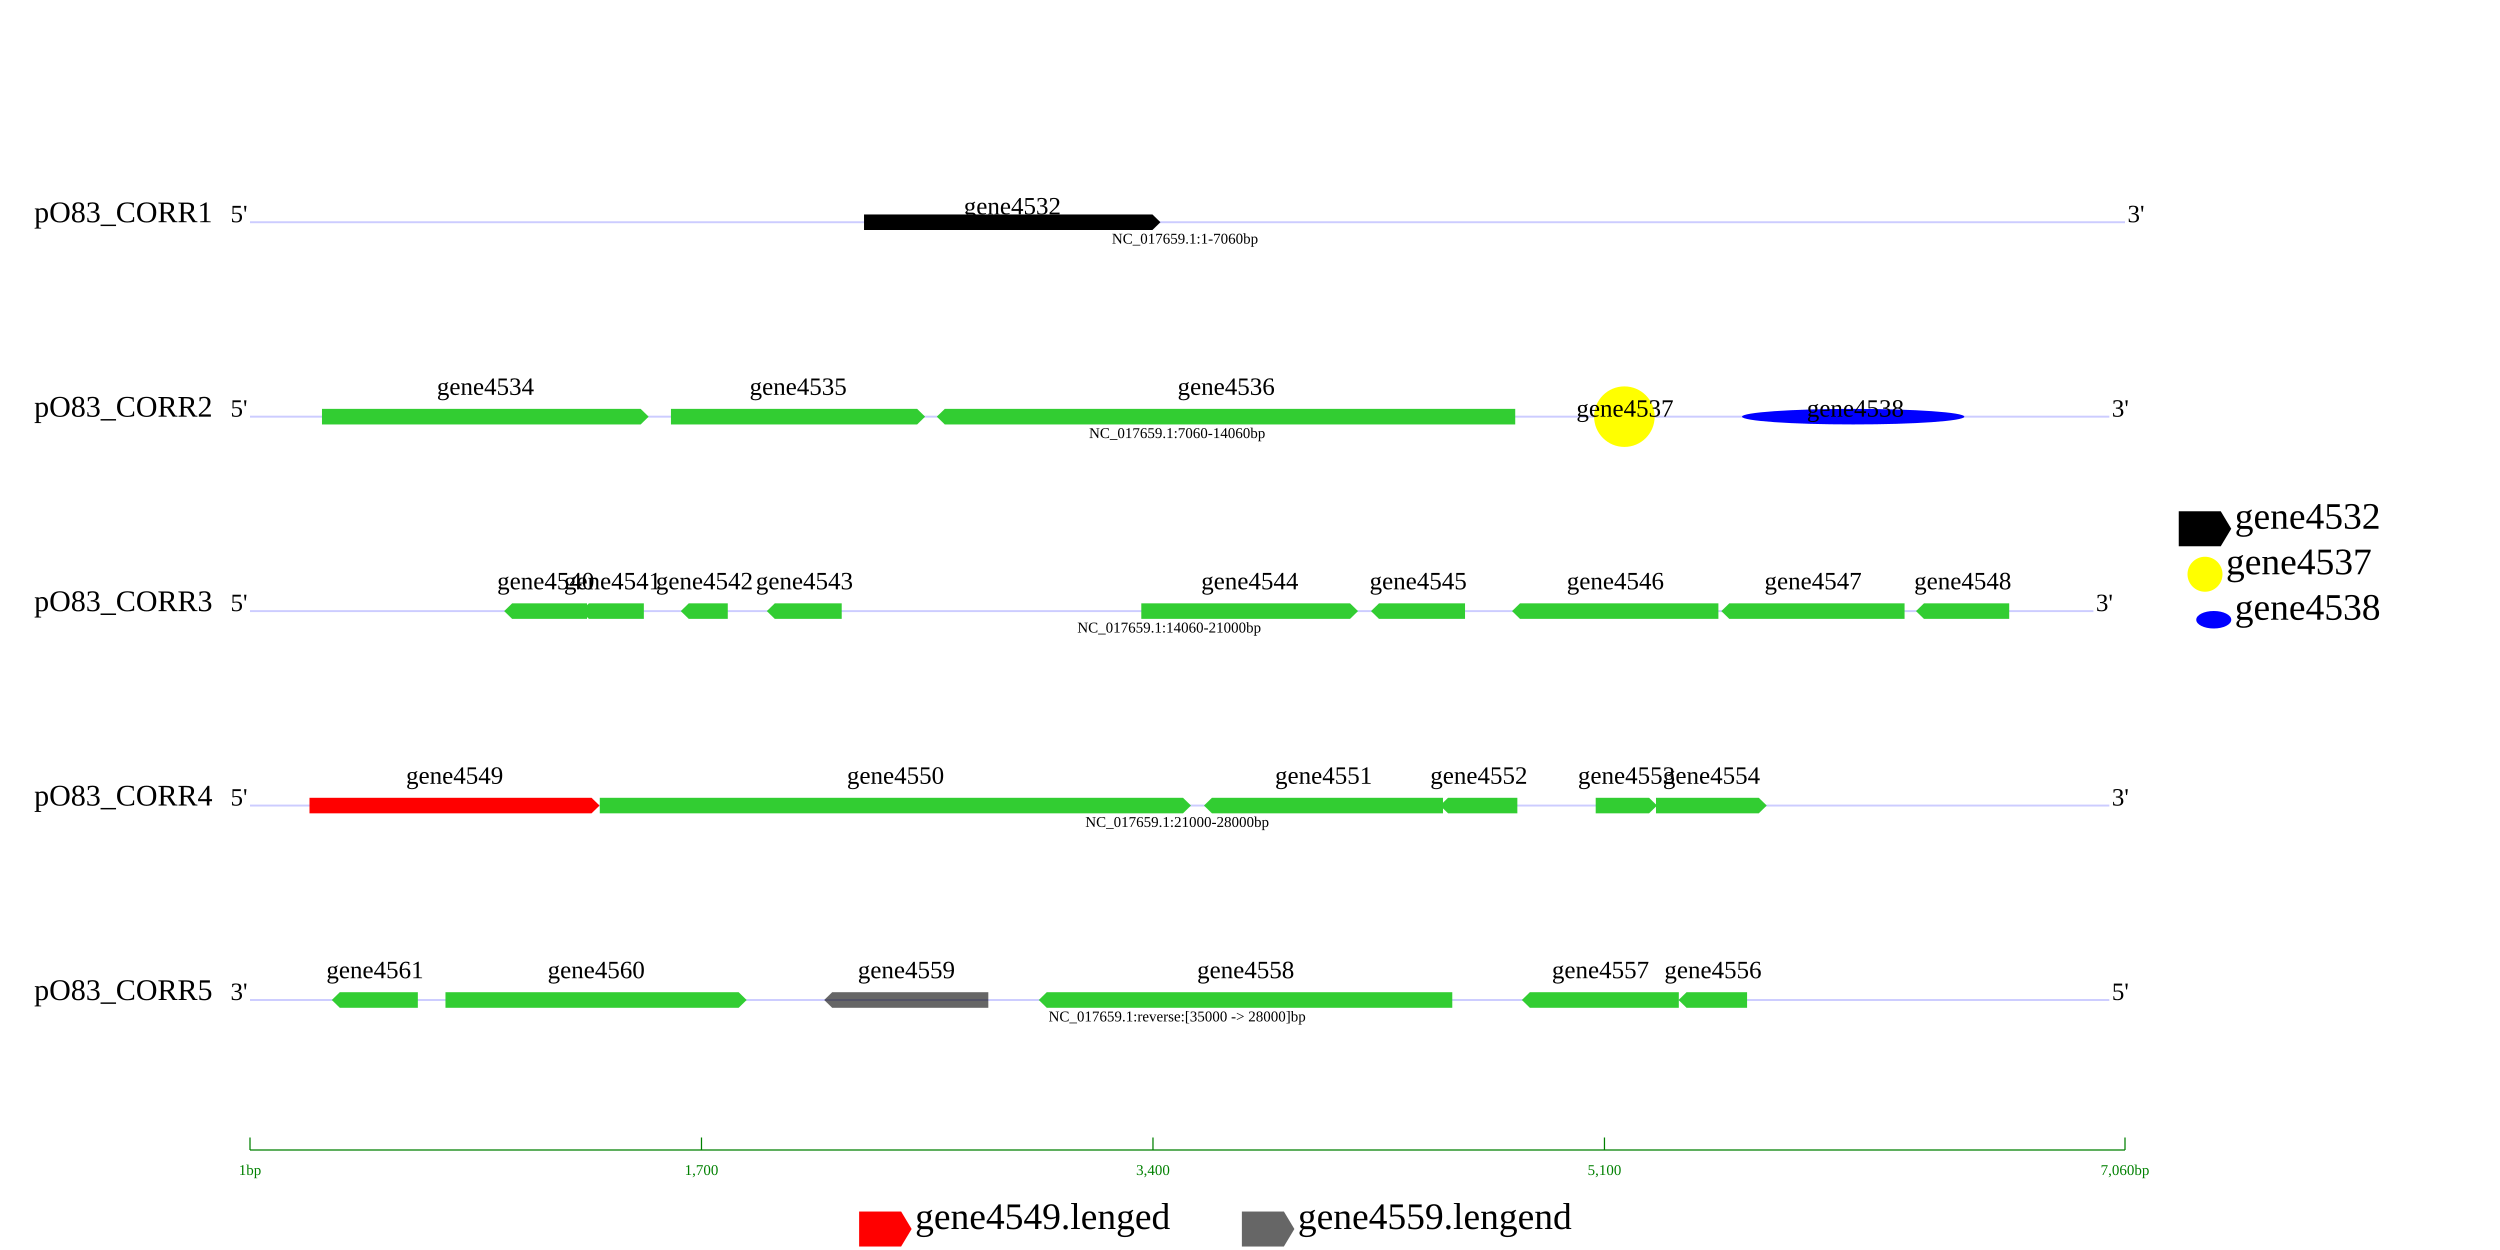
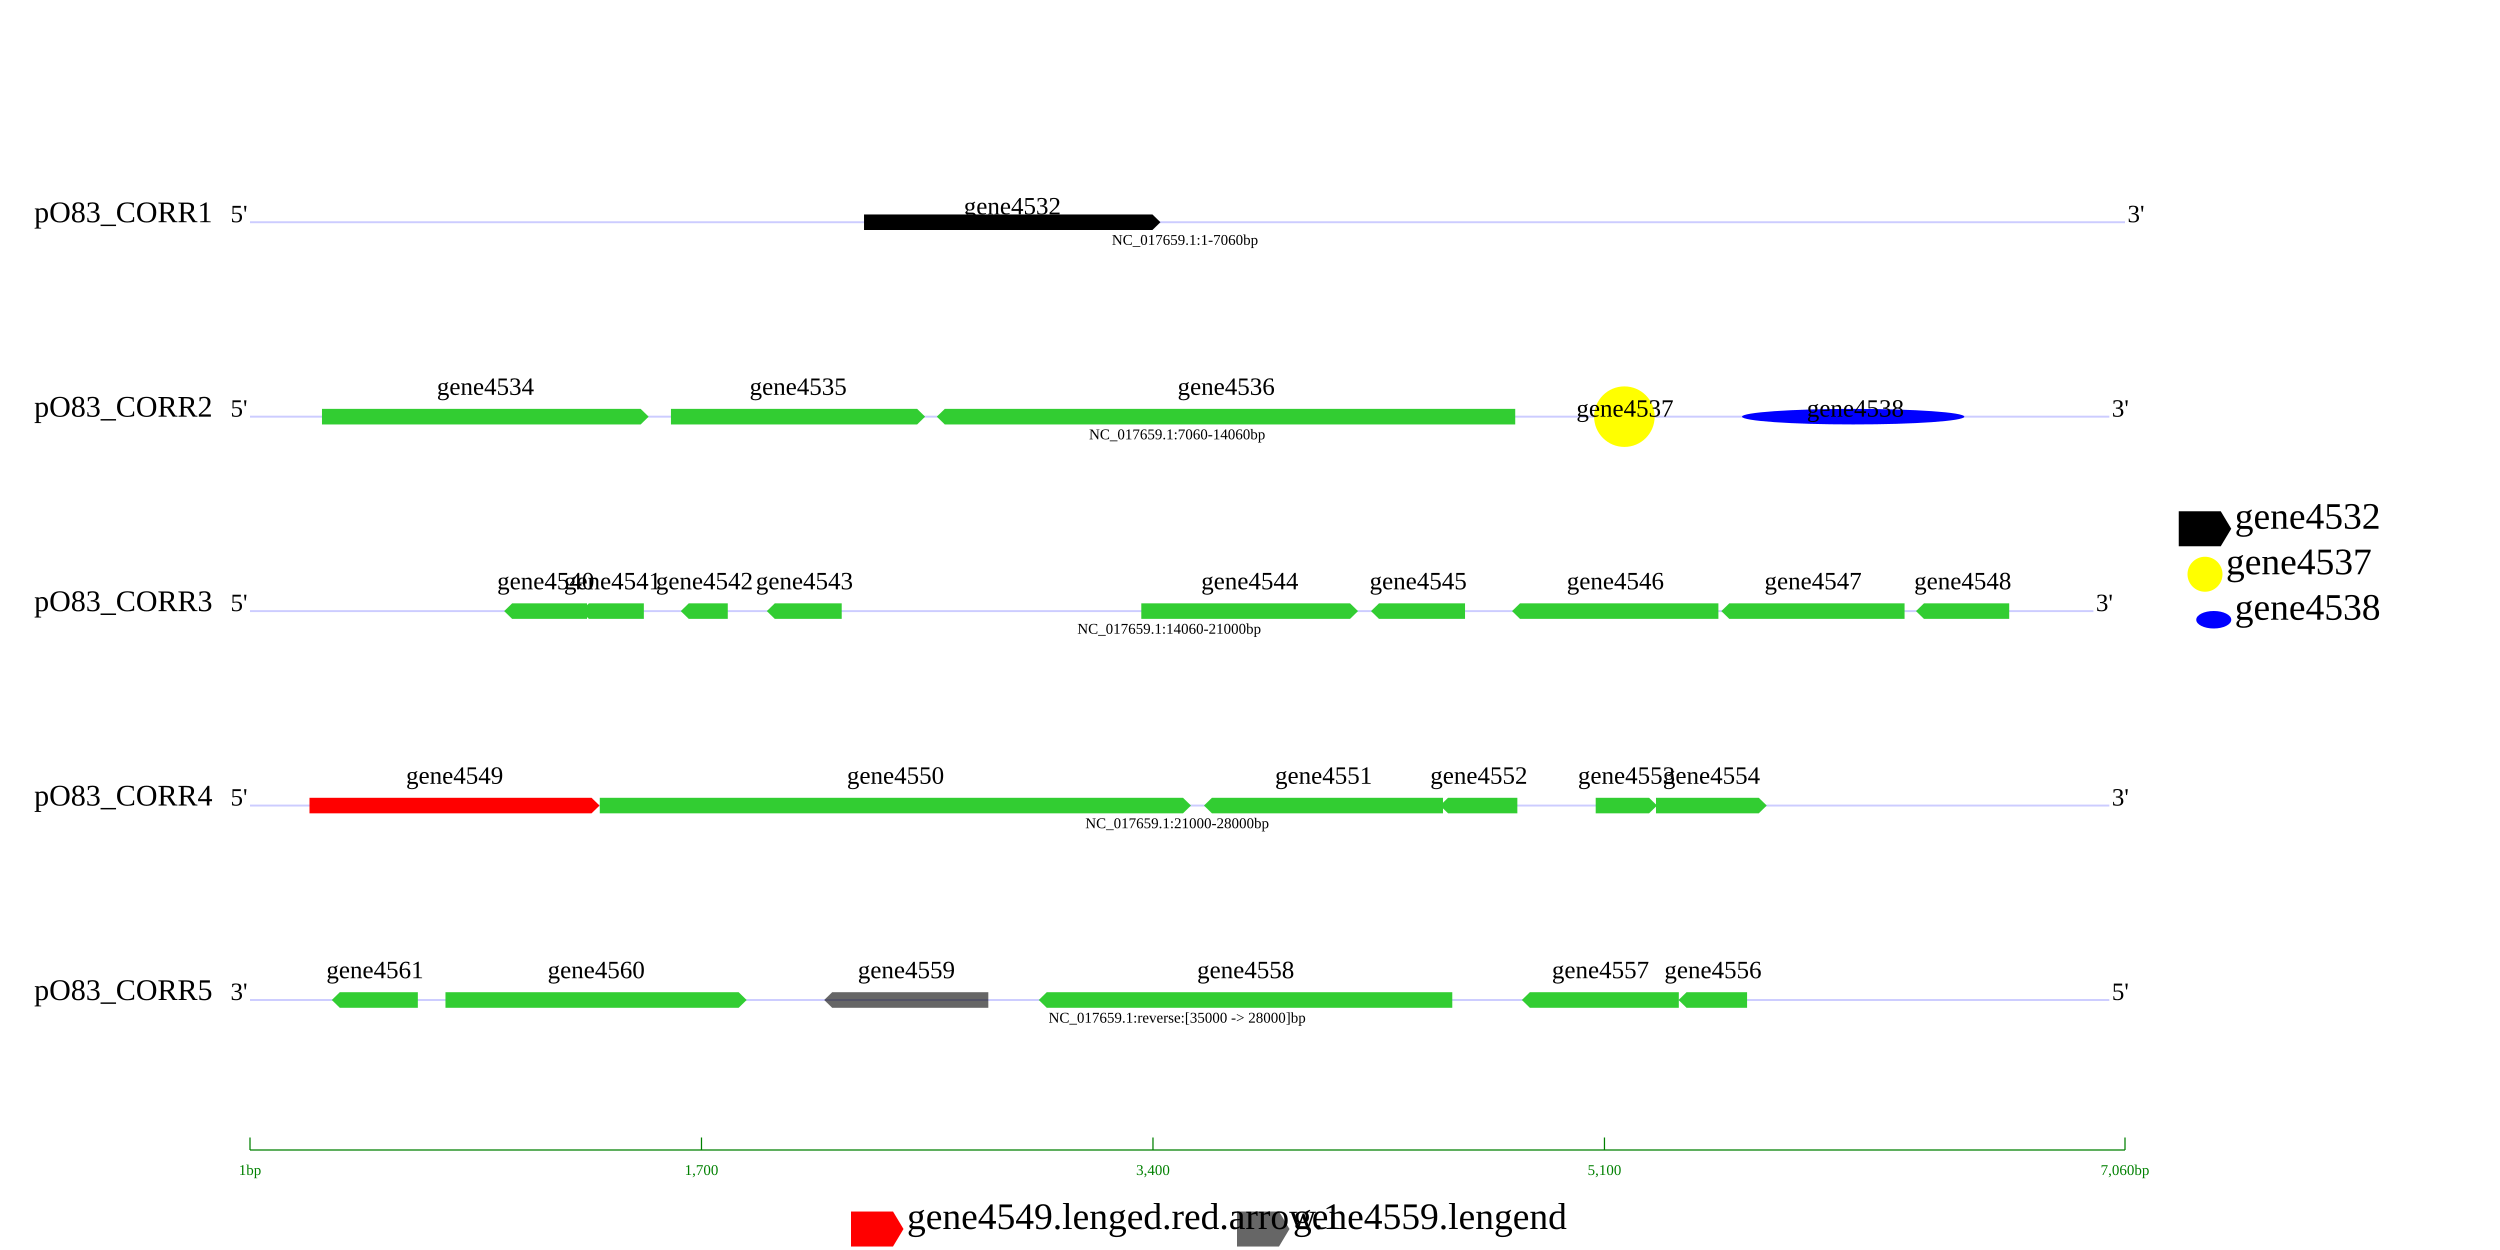
<svg xmlns="http://www.w3.org/2000/svg" version="1.1" width="1000" height="500" style="background-color:white;">
  <text class="myth" x="85" y="88.889" style="font-size:12px;fill:black;text-anchor:end;alignment-baseline:middle">pO83_CORR1</text>
  <text class="myth" x="85" y="166.667" style="font-size:12px;fill:black;text-anchor:end;alignment-baseline:middle">pO83_CORR2</text>
  <text class="myth" x="85" y="244.444" style="font-size:12px;fill:black;text-anchor:end;alignment-baseline:middle">pO83_CORR3</text>
  <text class="myth" x="85" y="322.222" style="font-size:12px;fill:black;text-anchor:end;alignment-baseline:middle">pO83_CORR4</text>
  <text class="myth" x="85" y="400" style="font-size:12px;fill:black;text-anchor:end;alignment-baseline:middle">pO83_CORR5</text>
  <line x1="100" y1="460" x2="850" y2="460" style="stroke:green;stroke-width:0.5" />
  <line x1="100" y1="455" x2="100" y2="460" style="stroke:green;stroke-width:0.5;opacity:1" />
  <text class="myth" x="100" y="470" style="font-size:6px;fill:green;text-anchor:middle;font-family:Times New Roman;">1bp</text>
  <line x1="280.595" y1="455" x2="280.595" y2="460" style="stroke:green;stroke-width:0.5;opacity:1" />
  <text class="myth" x="280.595" y="470" style="font-size:6px;fill:green;text-anchor:middle;font-family:Times New Roman;">1,700</text>
  <line x1="461.19" y1="455" x2="461.19" y2="460" style="stroke:green;stroke-width:0.5;opacity:1" />
  <text class="myth" x="461.19" y="470" style="font-size:6px;fill:green;text-anchor:middle;font-family:Times New Roman;">3,400</text>
  <line x1="641.785" y1="455" x2="641.785" y2="460" style="stroke:green;stroke-width:0.5;opacity:1" />
  <text class="myth" x="641.785" y="470" style="font-size:6px;fill:green;text-anchor:middle;font-family:Times New Roman;">5,100</text>
  <line x1="850" y1="455" x2="850" y2="460" style="stroke:green;stroke-width:0.5;opacity:1" />
  <text class="myth" x="850" y="470" style="font-size:6px;fill:green;text-anchor:middle;font-family:Times New Roman">7,060bp</text>
  <rect x="100" y="88.5" width="750" height="0.778" style="fill:blue;opacity:0.2" />
  <text class="myth" x="99" y="88.889" style="font-family:Times New Roman;font-size:10px;fill:black;text-anchor:end;alignment-baseline:middle">5'</text>
  <text class="myth" x="851" y="88.889" style="font-family:Times New Roman;font-size:10px;fill:black;text-anchor:start;alignment-baseline:middle">3'</text>
  <rect x="100" y="166.278" width="743.732" height="0.778" style="fill:blue;opacity:0.2" />
  <text class="myth" x="99" y="166.667" style="font-family:Times New Roman;font-size:10px;fill:black;text-anchor:end;alignment-baseline:middle">5'</text>
  <text class="myth" x="844.732" y="166.667" style="font-family:Times New Roman;font-size:10px;fill:black;text-anchor:start;alignment-baseline:middle">3'</text>
  <rect x="100" y="244.056" width="737.358" height="0.778" style="fill:blue;opacity:0.2" />
  <text class="myth" x="99" y="244.444" style="font-family:Times New Roman;font-size:10px;fill:black;text-anchor:end;alignment-baseline:middle">5'</text>
  <text class="myth" x="838.358" y="244.444" style="font-family:Times New Roman;font-size:10px;fill:black;text-anchor:start;alignment-baseline:middle">3'</text>
  <rect x="100" y="321.833" width="743.732" height="0.778" style="fill:blue;opacity:0.2" />
  <text class="myth" x="99" y="322.222" style="font-family:Times New Roman;font-size:10px;fill:black;text-anchor:end;alignment-baseline:middle">5'</text>
  <text class="myth" x="844.732" y="322.222" style="font-family:Times New Roman;font-size:10px;fill:black;text-anchor:start;alignment-baseline:middle">3'</text>
  <rect x="100" y="399.611" width="743.732" height="0.778" style="fill:blue;opacity:0.2" />
  <text class="myth" x="99" y="400" style="font-family:Times New Roman;font-size:10px;fill:black;text-anchor:end;alignment-baseline:middle">3'</text>
  <text class="myth" x="844.732" y="400" style="font-family:Times New Roman;font-size:10px;fill:black;text-anchor:start;alignment-baseline:middle">5'</text>
  <ellipse id="gene4538.blue.ellipse.1" cx="885.5" cy="247.9" rx="7" ry="3.5" stroke="black" stroke-width="0" fill="blue" style="opacity:1" />
+   <polygon id="gene4559.lengend.black.arrow.0.6" points="494.8,484.6 494.8,498.6 511.601,498.6 511.601,498.6 515.801,491.6 511.601,484.6 511.601,484.6" style="fill:black;stroke:black;stroke-width:0;opacity:0.6" />
+   <polygon id="gene4549.lenged.red.arrow.1" points="340.4,484.6 340.4,498.6 357.201,498.6 357.201,498.6 361.401,491.6 357.201,484.6 357.201,484.6" style="fill:red;stroke:black;stroke-width:0;opacity:1" />
+   <circle id="gene4537.yellow.circle_point.1" cx="882" cy="229.7" r="7" stroke="black" stroke-width="0" fill="yellow" style="opacity:1" />
  <polygon id="gene4532.black.arrow.1" points="871.5,204.5 871.5,218.5 888.301,218.5 888.301,218.5 892.501,211.5 888.301,204.5 888.301,204.5" style="fill:black;stroke:black;stroke-width:0;opacity:1" />
-   <polygon id="gene4559.lengend.black.arrow.0.6" points="496.75,484.6 496.75,498.6 513.551,498.6 513.551,498.6 517.751,491.6 513.551,484.6 513.551,484.6" style="fill:black;stroke:black;stroke-width:0;opacity:0.6" />
-   <polygon id="gene4549.lenged.red.arrow.1" points="343.65,484.6 343.65,498.6 360.451,498.6 360.451,498.6 364.651,491.6 360.451,484.6 360.451,484.6" style="fill:red;stroke:black;stroke-width:0;opacity:1" />
-   <circle id="gene4537.yellow.circle_point.1" cx="882" cy="229.7" r="7" stroke="black" stroke-width="0" fill="yellow" style="opacity:1" />
  <polygon id="gene4532" points="345.609,85.778 345.609,92 460.977,92 460.977,92 464.164,88.889 460.977,85.778 460.977,85.778" style="fill:black;stroke:black;stroke-width:0;opacity:1" />
  <polygon id="gene4534" points="128.789,163.556 128.789,169.778 256.268,169.778 256.268,169.778 259.455,166.667 256.268,163.556 256.268,163.556" style="fill:rgb(50,205,50);stroke:black;stroke-width:0;opacity:1" />
  <polygon id="gene4535" points="268.378,163.556 268.378,169.778 366.856,169.778 366.856,169.778 370.042,166.667 366.856,163.556 366.856,163.556" style="fill:rgb(50,205,50);stroke:black;stroke-width:0;opacity:1" />
  <polygon id="gene4536" points="374.717,166.667 377.904,169.778 377.904,169.778 606.091,169.778 606.091,163.556 377.904,163.556 377.904,163.556" style="fill:rgb(50,205,50);stroke:black;stroke-width:0;opacity:1" />
  <circle id="gene4537" cx="649.752" cy="166.667" r="12.11" stroke="black" stroke-width="0" fill="yellow" style="opacity:1" />
  <ellipse id="gene4538" cx="741.271" cy="166.667" rx="44.458" ry="3.111" stroke="black" stroke-width="0" fill="blue" style="opacity:1" />
  <polygon id="gene4540" points="201.664,244.444 204.851,247.556 204.851,247.556 234.809,247.556 234.809,241.333 204.851,241.333 204.851,241.333" style="fill:rgb(50,205,50);stroke:black;stroke-width:0;opacity:1" />
  <polygon id="gene4541" points="232.365,244.444 235.552,247.556 235.552,247.556 257.542,247.556 257.542,241.333 235.552,241.333 235.552,241.333" style="fill:rgb(50,205,50);stroke:black;stroke-width:0;opacity:1" />
  <polygon id="gene4542" points="272.309,244.444 275.496,247.556 275.496,247.556 291.112,247.556 291.112,241.333 275.496,241.333 275.496,241.333" style="fill:rgb(50,205,50);stroke:black;stroke-width:0;opacity:1" />
  <polygon id="gene4543" points="306.728,244.444 309.915,247.556 309.915,247.556 336.686,247.556 336.686,241.333 309.915,241.333 309.915,241.333" style="fill:rgb(50,205,50);stroke:black;stroke-width:0;opacity:1" />
  <polygon id="gene4544" points="456.516,241.333 456.516,247.556 540.014,247.556 540.014,247.556 543.201,244.444 540.014,241.333 540.014,241.333" style="fill:rgb(50,205,50);stroke:black;stroke-width:0;opacity:1" />
  <polygon id="gene4545" points="548.407,244.444 551.593,247.556 551.593,247.556 586.013,247.556 586.013,241.333 551.593,241.333 551.593,241.333" style="fill:rgb(50,205,50);stroke:black;stroke-width:0;opacity:1" />
  <polygon id="gene4546" points="604.816,244.444 608.003,247.556 608.003,247.556 687.358,247.556 687.358,241.333 608.003,241.333 608.003,241.333" style="fill:rgb(50,205,50);stroke:black;stroke-width:0;opacity:1" />
  <polygon id="gene4547" points="688.527,244.444 691.714,247.556 691.714,247.556 761.827,247.556 761.827,241.333 691.714,241.333 691.714,241.333" style="fill:rgb(50,205,50);stroke:black;stroke-width:0;opacity:1" />
  <polygon id="gene4548" points="766.395,244.444 769.582,247.556 769.582,247.556 803.683,247.556 803.683,241.333 769.582,241.333 769.582,241.333" style="fill:rgb(50,205,50);stroke:black;stroke-width:0;opacity:1" />
  <polygon id="gene4549" points="123.796,319.111 123.796,325.333 236.615,325.333 236.615,325.333 239.802,322.222 236.615,319.111 236.615,319.111" style="fill:red;stroke:black;stroke-width:0;opacity:1" />
  <polygon id="gene4550" points="239.908,319.111 239.908,325.333 473.194,325.333 473.194,325.333 476.381,322.222 473.194,319.111 473.194,319.111" style="fill:rgb(50,205,50);stroke:black;stroke-width:0;opacity:1" />
  <polygon id="gene4551" points="481.586,322.222 484.773,325.333 484.773,325.333 577.195,325.333 577.195,319.111 484.773,319.111 484.773,319.111" style="fill:rgb(50,205,50);stroke:black;stroke-width:0;opacity:1" />
  <polygon id="gene4552" points="576.027,322.222 579.214,325.333 579.214,325.333 606.941,325.333 606.941,319.111 579.214,319.111 579.214,319.111" style="fill:rgb(50,205,50);stroke:black;stroke-width:0;opacity:1" />
  <polygon id="gene4553" points="638.279,319.111 638.279,325.333 659.632,325.333 659.632,325.333 662.819,322.222 659.632,319.111 659.632,319.111" style="fill:rgb(50,205,50);stroke:black;stroke-width:0;opacity:1" />
  <polygon id="gene4554" points="662.394,319.111 662.394,325.333 703.506,325.333 703.506,325.333 706.693,322.222 703.506,319.111 703.506,319.111" style="fill:rgb(50,205,50);stroke:black;stroke-width:0;opacity:1" />
  <polygon id="gene4556" points="671.424,400 674.61,403.111 674.61,403.111 698.831,403.111 698.831,396.889 674.61,396.889 674.61,396.889" style="fill:rgb(50,205,50);stroke:black;stroke-width:0;opacity:1" />
  <polygon id="gene4557" points="608.746,400 611.933,403.111 611.933,403.111 671.53,403.111 671.53,396.889 611.933,396.889 611.933,396.889" style="fill:rgb(50,205,50);stroke:black;stroke-width:0;opacity:1" />
  <polygon id="gene4558" points="415.51,400 418.697,403.111 418.697,403.111 580.914,403.111 580.914,396.889 418.697,396.889 418.697,396.889" style="fill:rgb(50,205,50);stroke:black;stroke-width:0;opacity:1" />
  <polygon id="gene4559" points="329.674,400 332.861,403.111 332.861,403.111 395.326,403.111 395.326,396.889 332.861,396.889 332.861,396.889" style="fill:black;stroke:black;stroke-width:0;opacity:0.6" />
  <polygon id="gene4560" points="178.187,396.889 178.187,403.111 295.467,403.111 295.467,403.111 298.654,400 295.467,396.889 295.467,396.889" style="fill:rgb(50,205,50);stroke:black;stroke-width:0;opacity:1" />
  <polygon id="gene4561" points="132.72,400 135.907,403.111 135.907,403.111 167.139,403.111 167.139,396.889 135.907,396.889 135.907,396.889" style="fill:rgb(50,205,50);stroke:black;stroke-width:0;opacity:1" />
  <text class="myth" x="893.9" y="247.9" style="font-family:Times New Roman;font-size:15px;fill:black;text-anchor:start; alignment-baseline:middle;" transform="rotate(0 893.9 247.9)">gene4538</text>
+   <text class="myth" x="517.201" y="491.6" style="font-family:Times New Roman;font-size:15px;fill:black;text-anchor:start; alignment-baseline:middle;" transform="rotate(0 517.2011 491.6)">gene4559.lengend</text>
+   <text class="myth" x="362.801" y="491.6" style="font-family:Times New Roman;font-size:15px;fill:black;text-anchor:start; alignment-baseline:middle;" transform="rotate(0 362.8011 491.6)">gene4549.lenged.red.arrow.1</text>
+   <text class="myth" x="890.4" y="229.7" style="font-family:Times New Roman;font-size:15px;fill:black;text-anchor:start; alignment-baseline:middle;" transform="rotate(0 890.4 229.7)">gene4537</text>
  <text class="myth" x="893.901" y="211.5" style="font-family:Times New Roman;font-size:15px;fill:black;text-anchor:start; alignment-baseline:middle;" transform="rotate(0 893.9011 211.5)">gene4532</text>
-   <text class="myth" x="519.151" y="491.6" style="font-family:Times New Roman;font-size:15px;fill:black;text-anchor:start; alignment-baseline:middle;" transform="rotate(0 519.1511 491.6)">gene4559.lengend</text>
-   <text class="myth" x="366.051" y="491.6" style="font-family:Times New Roman;font-size:15px;fill:black;text-anchor:start; alignment-baseline:middle;" transform="rotate(0 366.0511 491.6)">gene4549.lenged</text>
-   <text class="myth" x="890.4" y="229.7" style="font-family:Times New Roman;font-size:15px;fill:black;text-anchor:start; alignment-baseline:middle;" transform="rotate(0 890.4 229.7)">gene4537</text>
  <text class="myth" x="404.949" y="85.778" style="font-family:Times New Roman;font-size:10px;fill:black;text-anchor:middle;" transform="rotate(0 404.9489 85.77778)">gene4532</text>
  <text class="myth" x="194.184" y="157.956" style="font-family:Times New Roman;font-size:10px;fill:black;text-anchor:middle;" transform="rotate(0 194.184 157.9556)">gene4534</text>
  <text class="myth" x="319.273" y="157.956" style="font-family:Times New Roman;font-size:10px;fill:black;text-anchor:middle;" transform="rotate(0 319.2726 157.9556)">gene4535</text>
  <text class="myth" x="490.466" y="157.956" style="font-family:Times New Roman;font-size:10px;fill:black;text-anchor:middle;" transform="rotate(0 490.4659 157.9556)">gene4536</text>
  <text class="myth" x="649.994" y="166.667" style="font-family:Times New Roman;font-size:10px;fill:black;text-anchor:middle;" transform="rotate(0 649.9943 166.6667)">gene4537</text>
  <text class="myth" x="742.16" y="166.667" style="font-family:Times New Roman;font-size:10px;fill:black;text-anchor:middle;" transform="rotate(0 742.1604 166.6667)">gene4538</text>
  <text class="myth" x="218.299" y="235.733" style="font-family:Times New Roman;font-size:10px;fill:black;text-anchor:middle;" transform="rotate(0 218.2988 235.7333)">gene4540</text>
  <text class="myth" x="245.016" y="235.733" style="font-family:Times New Roman;font-size:10px;fill:black;text-anchor:middle;" transform="rotate(0 245.0162 235.7333)">gene4541</text>
  <text class="myth" x="281.773" y="235.733" style="font-family:Times New Roman;font-size:10px;fill:black;text-anchor:middle;" transform="rotate(0 281.7726 235.7333)">gene4542</text>
  <text class="myth" x="321.769" y="235.733" style="font-family:Times New Roman;font-size:10px;fill:black;text-anchor:middle;" transform="rotate(0 321.769 235.7333)">gene4543</text>
  <text class="myth" x="499.921" y="235.733" style="font-family:Times New Roman;font-size:10px;fill:black;text-anchor:middle;" transform="rotate(0 499.9206 235.7333)">gene4544</text>
  <text class="myth" x="567.272" y="235.733" style="font-family:Times New Roman;font-size:10px;fill:black;text-anchor:middle;" transform="rotate(0 567.2719 235.7333)">gene4545</text>
  <text class="myth" x="646.149" y="235.733" style="font-family:Times New Roman;font-size:10px;fill:black;text-anchor:middle;" transform="rotate(0 646.1493 235.7333)">gene4546</text>
  <text class="myth" x="725.239" y="235.733" style="font-family:Times New Roman;font-size:10px;fill:black;text-anchor:middle;" transform="rotate(0 725.2393 235.7333)">gene4547</text>
  <text class="myth" x="785.101" y="235.733" style="font-family:Times New Roman;font-size:10px;fill:black;text-anchor:middle;" transform="rotate(0 785.1012 235.7333)">gene4548</text>
  <text class="myth" x="181.861" y="313.511" style="font-family:Times New Roman;font-size:10px;fill:black;text-anchor:middle;" transform="rotate(0 181.8611 313.5111)">gene4549</text>
  <text class="myth" x="358.207" y="313.511" style="font-family:Times New Roman;font-size:10px;fill:black;text-anchor:middle;" transform="rotate(0 358.2067 313.5111)">gene4550</text>
  <text class="myth" x="529.453" y="313.511" style="font-family:Times New Roman;font-size:10px;fill:black;text-anchor:middle;" transform="rotate(0 529.4532 313.5111)">gene4551</text>
  <text class="myth" x="591.546" y="313.511" style="font-family:Times New Roman;font-size:10px;fill:black;text-anchor:middle;" transform="rotate(0 591.5459 313.5111)">gene4552</text>
  <text class="myth" x="650.611" y="313.511" style="font-family:Times New Roman;font-size:10px;fill:black;text-anchor:middle;" transform="rotate(0 650.6111 313.5111)">gene4553</text>
  <text class="myth" x="684.605" y="313.511" style="font-family:Times New Roman;font-size:10px;fill:black;text-anchor:middle;" transform="rotate(0 684.6054 313.5111)">gene4554</text>
  <text class="myth" x="685.19" y="391.289" style="font-family:Times New Roman;font-size:10px;fill:black;text-anchor:middle;" transform="rotate(0 685.1897 391.2889)">gene4556</text>
  <text class="myth" x="640.2" y="391.289" style="font-family:Times New Roman;font-size:10px;fill:black;text-anchor:middle;" transform="rotate(0 640.2003 391.2889)">gene4557</text>
  <text class="myth" x="498.274" y="391.289" style="font-family:Times New Roman;font-size:10px;fill:black;text-anchor:middle;" transform="rotate(0 498.274 391.2889)">gene4558</text>
  <text class="myth" x="362.562" y="391.289" style="font-family:Times New Roman;font-size:10px;fill:black;text-anchor:middle;" transform="rotate(0 362.5622 391.2889)">gene4559</text>
  <text class="myth" x="238.483" y="391.289" style="font-family:Times New Roman;font-size:10px;fill:black;text-anchor:middle;" transform="rotate(0 238.4829 391.2889)">gene4560</text>
  <text class="myth" x="149.991" y="391.289" style="font-family:Times New Roman;font-size:10px;fill:black;text-anchor:middle;" transform="rotate(0 149.9914 391.2889)">gene4561</text>
-   <text class="myth" x="474" y="97.444" style="font-size:6px;fill:black;text-anchor:middle;alignment-baseline:baseline;" transform="rotate(0 474 97.44444)">NC_017659.1:1-7060bp</text>
-   <text class="myth" x="470.866" y="175.222" style="font-size:6px;fill:black;text-anchor:middle;alignment-baseline:baseline;" transform="rotate(0 470.8661 175.2222)">NC_017659.1:7060-14060bp</text>
-   <text class="myth" x="467.679" y="253" style="font-size:6px;fill:black;text-anchor:middle;alignment-baseline:baseline;" transform="rotate(0 467.6792 253)">NC_017659.1:14060-21000bp</text>
-   <text class="myth" x="470.866" y="330.778" style="font-size:6px;fill:black;text-anchor:middle;alignment-baseline:baseline;" transform="rotate(0 470.8661 330.7778)">NC_017659.1:21000-28000bp</text>
-   <text class="myth" x="470.866" y="408.556" style="font-size:6px;fill:black;text-anchor:middle;alignment-baseline:baseline;" transform="rotate(0 470.8661 408.5556)">NC_017659.1:reverse:[35000 -&gt; 28000]bp</text>
+   <text class="myth" x="474" y="97.944" style="font-size:6px;fill:black;text-anchor:middle;alignment-baseline:baseline;" transform="rotate(0 474 97.94444)">NC_017659.1:1-7060bp</text>
+   <text class="myth" x="470.866" y="175.722" style="font-size:6px;fill:black;text-anchor:middle;alignment-baseline:baseline;" transform="rotate(0 470.8661 175.7222)">NC_017659.1:7060-14060bp</text>
+   <text class="myth" x="467.679" y="253.5" style="font-size:6px;fill:black;text-anchor:middle;alignment-baseline:baseline;" transform="rotate(0 467.6792 253.5)">NC_017659.1:14060-21000bp</text>
+   <text class="myth" x="470.866" y="331.278" style="font-size:6px;fill:black;text-anchor:middle;alignment-baseline:baseline;" transform="rotate(0 470.8661 331.2778)">NC_017659.1:21000-28000bp</text>
+   <text class="myth" x="470.866" y="409.056" style="font-size:6px;fill:black;text-anchor:middle;alignment-baseline:baseline;" transform="rotate(0 470.8661 409.0556)">NC_017659.1:reverse:[35000 -&gt; 28000]bp</text>
</svg>
